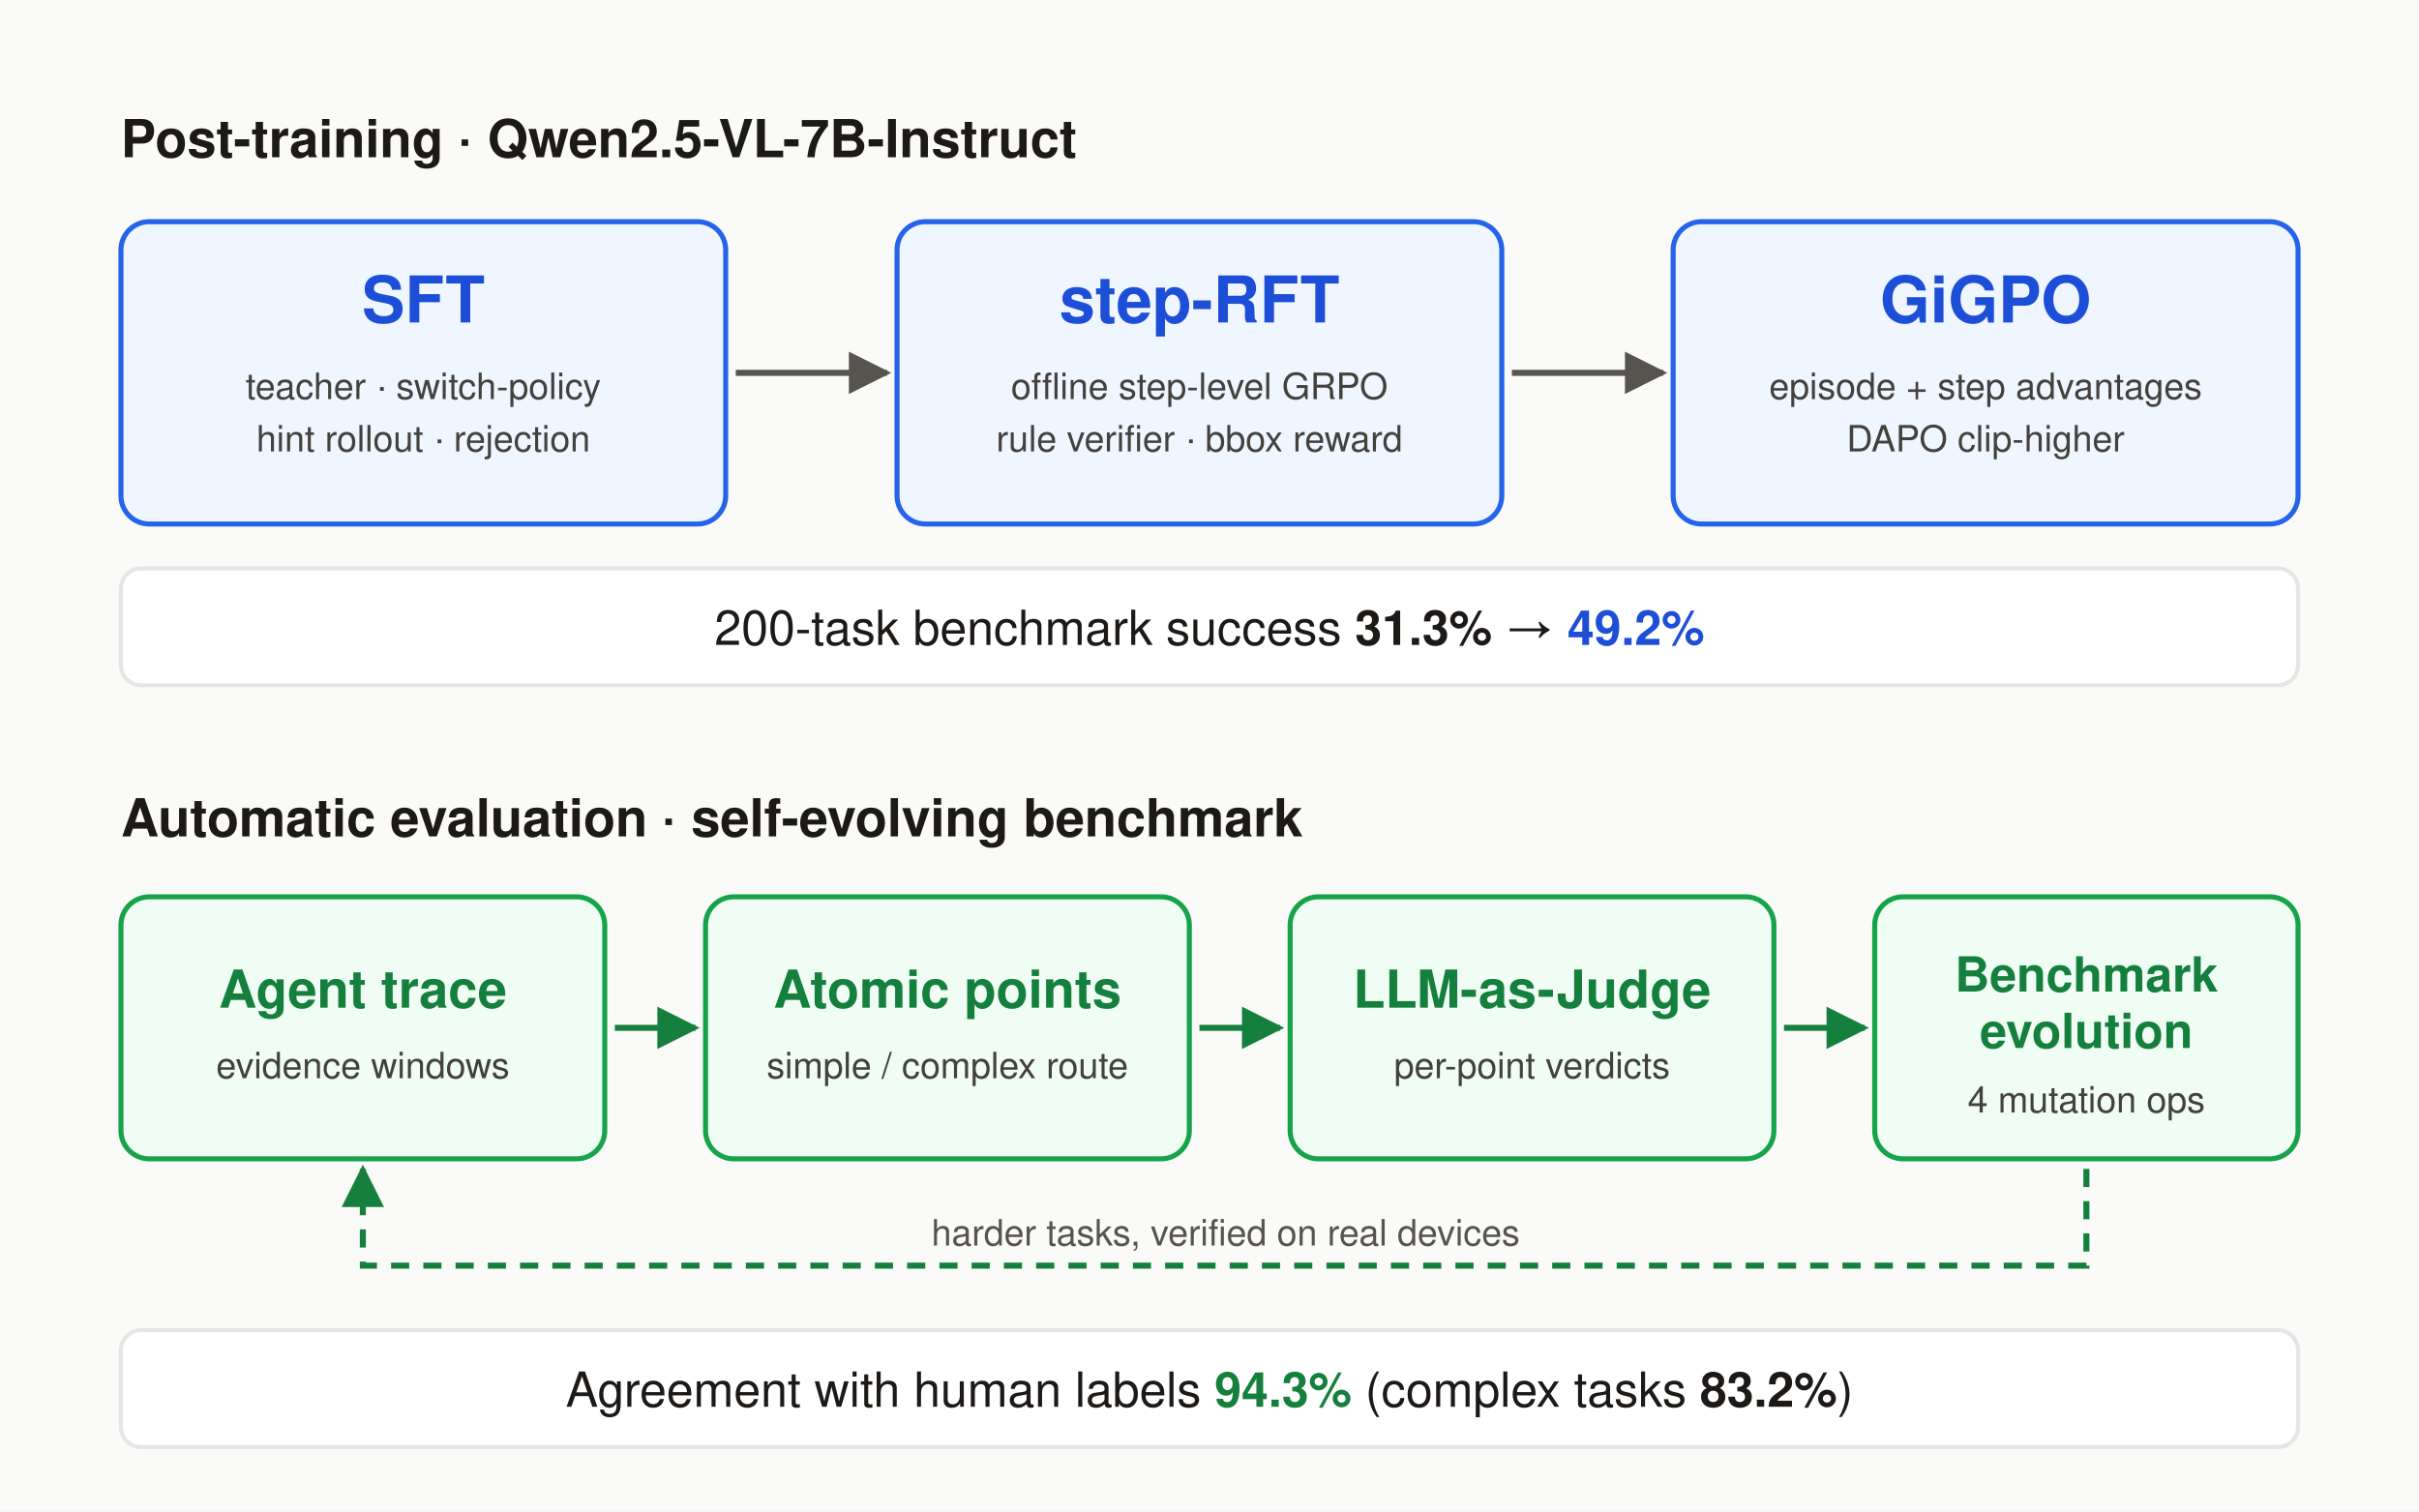
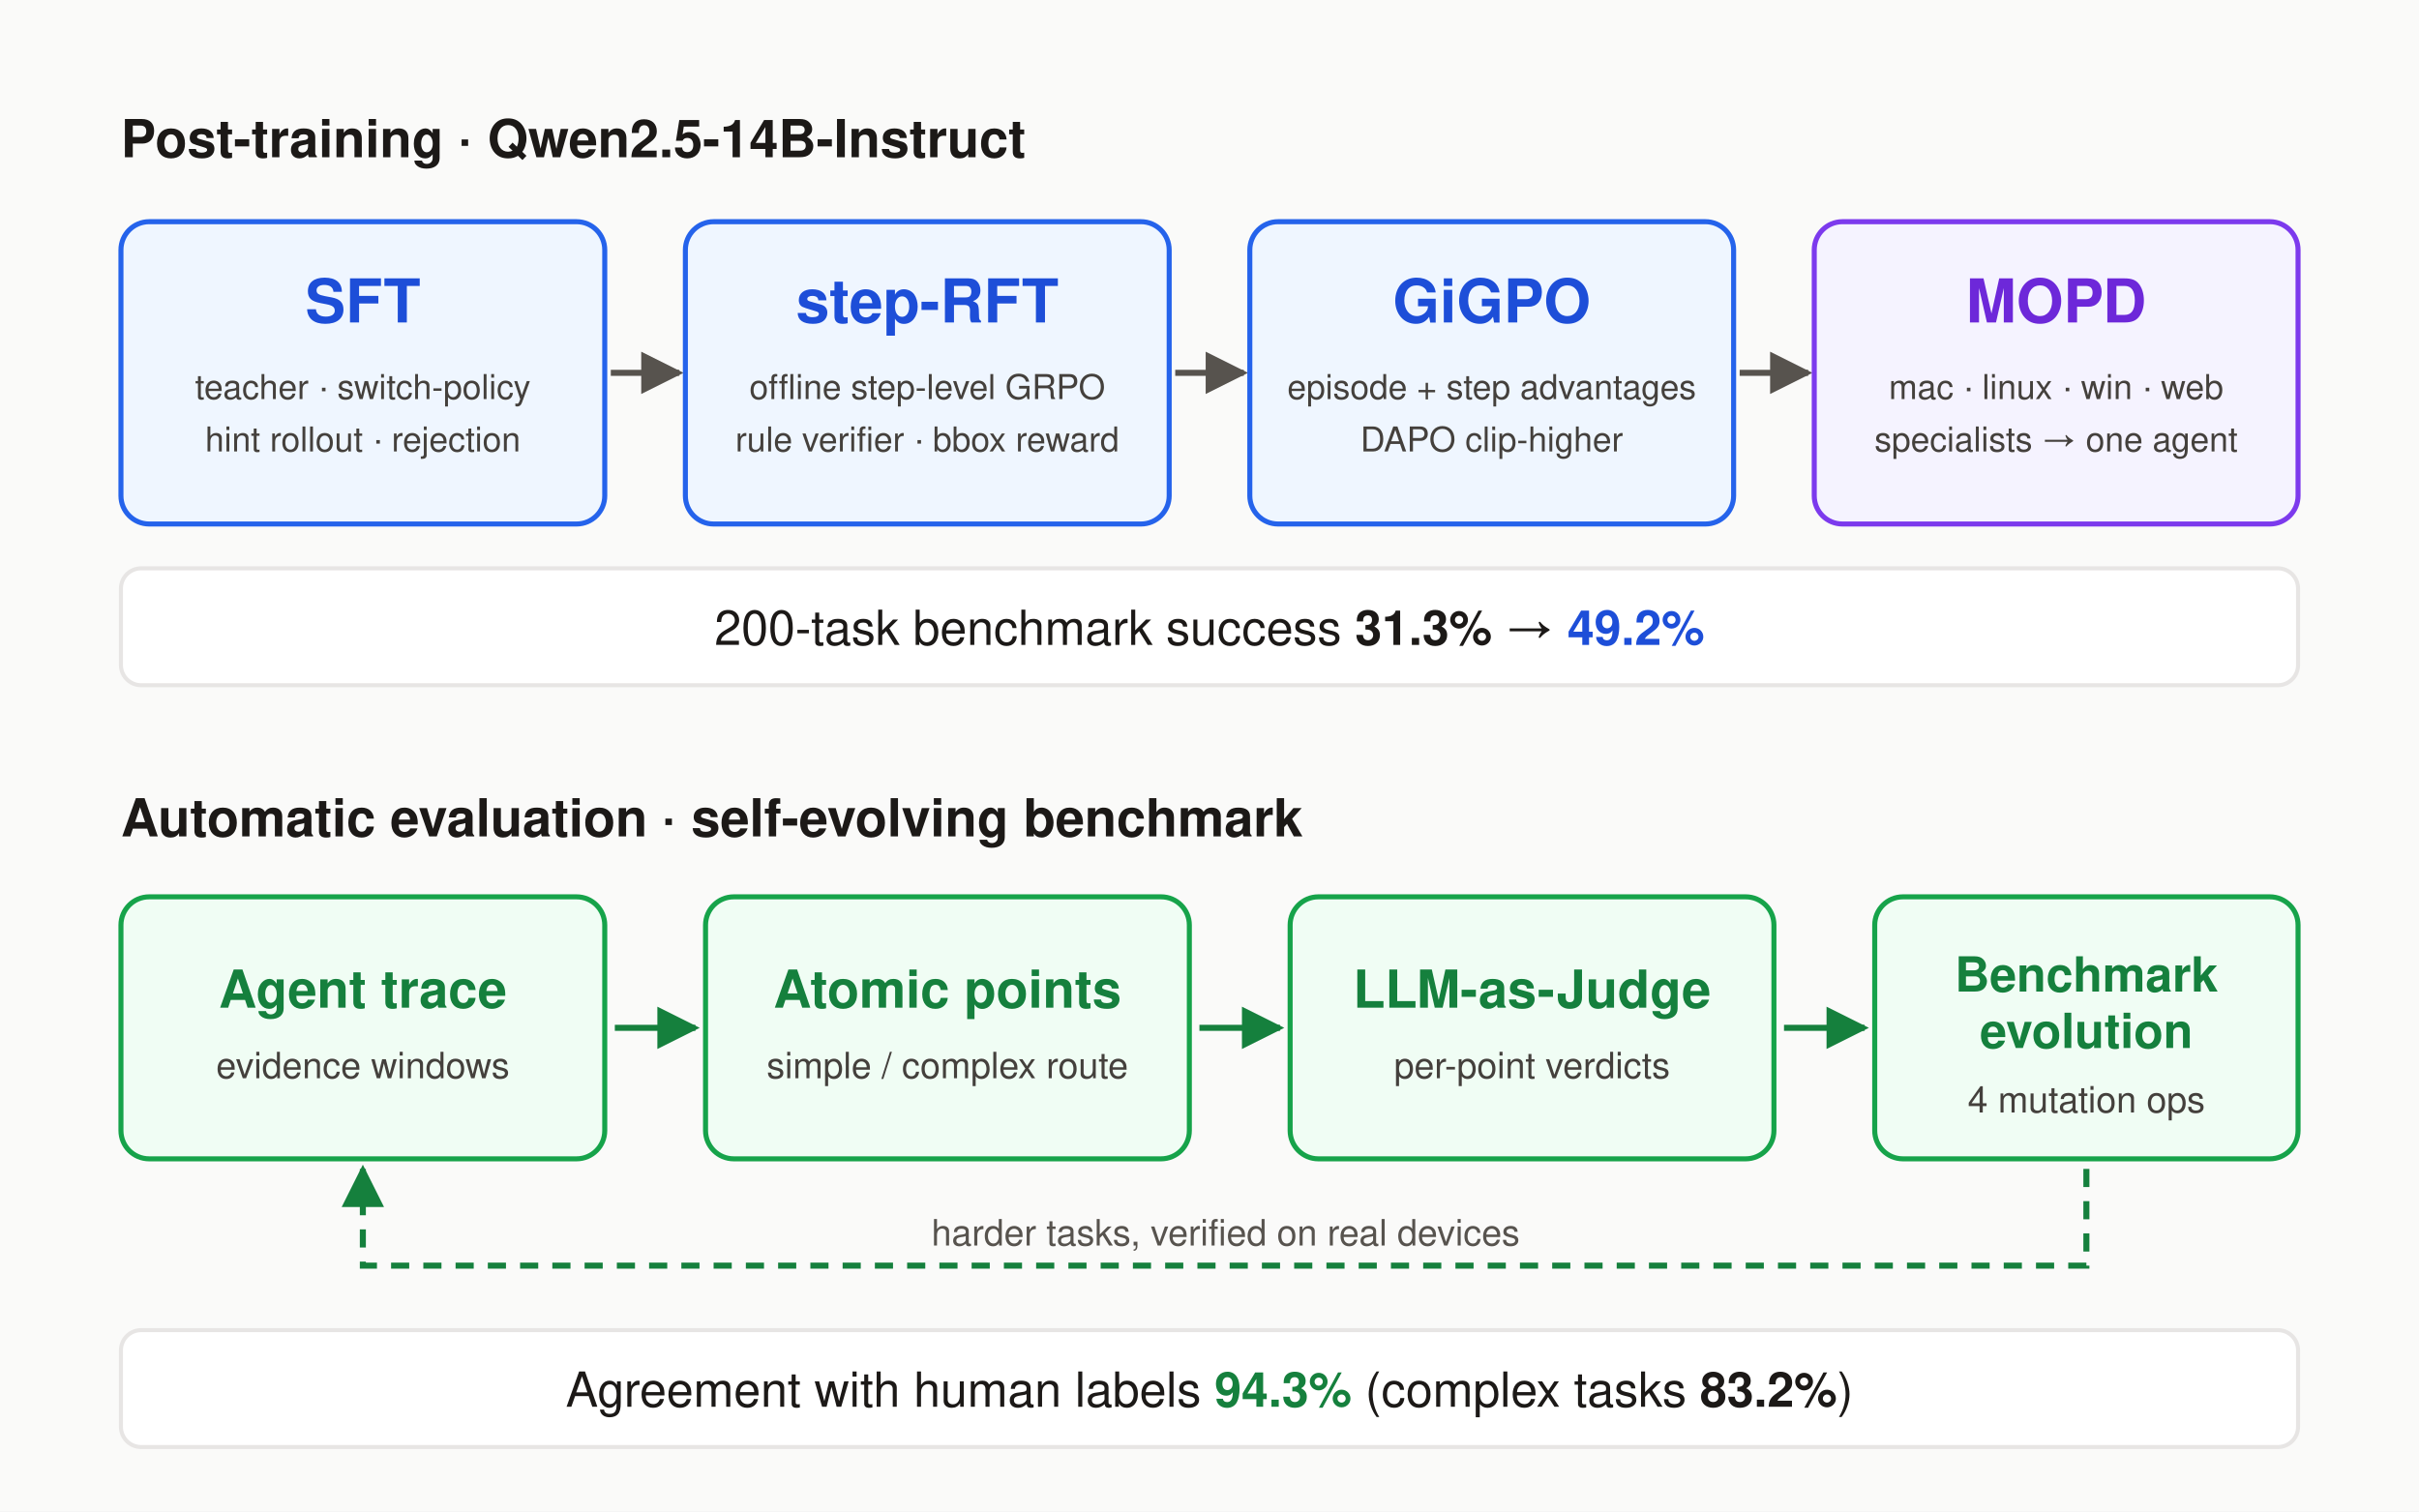
<svg xmlns="http://www.w3.org/2000/svg" viewBox="0 0 1200 750" font-family="-apple-system, 'Helvetica Neue', Helvetica, Arial, sans-serif">
  <defs>
    <marker id="ar" viewBox="0 0 10 10" refX="9" refY="5" markerWidth="7" markerHeight="7" orient="auto-start-reverse">
      <path d="M0,0 L10,5 L0,10 z" fill="#57534e" />
    </marker>
    <marker id="arg" viewBox="0 0 10 10" refX="9" refY="5" markerWidth="7" markerHeight="7" orient="auto-start-reverse">
      <path d="M0,0 L10,5 L0,10 z" fill="#15803d" />
    </marker>
  </defs>
  <rect width="1200" height="750" fill="#fafaf9" />
-   <text x="60" y="78" font-size="26" font-weight="700" fill="#1c1917">Post-training · Qwen2.5-VL-7B-Instruct</text>
+   <text x="60" y="78" font-size="26" font-weight="700" fill="#1c1917">Post-training · Qwen2.5-14B-Instruct</text>
  <g>
-     <rect x="60" y="110" width="300" height="150" rx="14" fill="#eff6ff" stroke="#2563eb" stroke-width="2.5" />
-     <text x="210" y="160" text-anchor="middle" font-size="32" font-weight="700" fill="#1d4ed8">SFT</text>
-     <text x="210" y="198" text-anchor="middle" font-size="18" fill="#44403c">teacher · switch-policy</text>
-     <text x="210" y="224" text-anchor="middle" font-size="18" fill="#44403c">hint rollout · rejection</text>
+     <rect x="60" y="110" width="240" height="150" rx="14" fill="#eff6ff" stroke="#2563eb" stroke-width="2.5" />
+     <text x="180" y="160" text-anchor="middle" font-size="30" font-weight="700" fill="#1d4ed8">SFT</text>
+     <text x="180" y="198" text-anchor="middle" font-size="17" fill="#44403c">teacher · switch-policy</text>
+     <text x="180" y="224" text-anchor="middle" font-size="17" fill="#44403c">hint rollout · rejection</text>
  </g>
-   <line x1="365" y1="185" x2="440" y2="185" stroke="#57534e" stroke-width="3" marker-end="url(#ar)" />
+   <line x1="303" y1="185" x2="337" y2="185" stroke="#57534e" stroke-width="3" marker-end="url(#ar)" />
  <g>
-     <rect x="445" y="110" width="300" height="150" rx="14" fill="#eff6ff" stroke="#2563eb" stroke-width="2.5" />
-     <text x="595" y="160" text-anchor="middle" font-size="32" font-weight="700" fill="#1d4ed8">step-RFT</text>
-     <text x="595" y="198" text-anchor="middle" font-size="18" fill="#44403c">offline step-level GRPO</text>
-     <text x="595" y="224" text-anchor="middle" font-size="18" fill="#44403c">rule verifier · bbox reward</text>
+     <rect x="340" y="110" width="240" height="150" rx="14" fill="#eff6ff" stroke="#2563eb" stroke-width="2.5" />
+     <text x="460" y="160" text-anchor="middle" font-size="30" font-weight="700" fill="#1d4ed8">step-RFT</text>
+     <text x="460" y="198" text-anchor="middle" font-size="17" fill="#44403c">offline step-level GRPO</text>
+     <text x="460" y="224" text-anchor="middle" font-size="17" fill="#44403c">rule verifier · bbox reward</text>
  </g>
-   <line x1="750" y1="185" x2="825" y2="185" stroke="#57534e" stroke-width="3" marker-end="url(#ar)" />
+   <line x1="583" y1="185" x2="617" y2="185" stroke="#57534e" stroke-width="3" marker-end="url(#ar)" />
  <g>
-     <rect x="830" y="110" width="310" height="150" rx="14" fill="#eff6ff" stroke="#2563eb" stroke-width="2.5" />
-     <text x="985" y="160" text-anchor="middle" font-size="32" font-weight="700" fill="#1d4ed8">GiGPO</text>
-     <text x="985" y="198" text-anchor="middle" font-size="18" fill="#44403c">episode + step advantages</text>
-     <text x="985" y="224" text-anchor="middle" font-size="18" fill="#44403c">DAPO clip-higher</text>
+     <rect x="620" y="110" width="240" height="150" rx="14" fill="#eff6ff" stroke="#2563eb" stroke-width="2.5" />
+     <text x="740" y="160" text-anchor="middle" font-size="30" font-weight="700" fill="#1d4ed8">GiGPO</text>
+     <text x="740" y="198" text-anchor="middle" font-size="17" fill="#44403c">episode + step advantages</text>
+     <text x="740" y="224" text-anchor="middle" font-size="17" fill="#44403c">DAPO clip-higher</text>
+   </g>
+   <line x1="863" y1="185" x2="897" y2="185" stroke="#57534e" stroke-width="3" marker-end="url(#ar)" />
+   <g>
+     <rect x="900" y="110" width="240" height="150" rx="14" fill="#f5f3ff" stroke="#7c3aed" stroke-width="2.5" />
+     <text x="1020" y="160" text-anchor="middle" font-size="30" font-weight="700" fill="#6d28d9">MOPD</text>
+     <text x="1020" y="198" text-anchor="middle" font-size="17" fill="#44403c">mac · linux · win · web</text>
+     <text x="1020" y="224" text-anchor="middle" font-size="17" fill="#44403c">specialists → one agent</text>
  </g>
  <rect x="60" y="282" width="1080" height="58" rx="10" fill="#ffffff" stroke="#e7e5e4" stroke-width="2" />
  <text x="600" y="320" text-anchor="middle" font-size="24" fill="#1c1917">200-task benchmark success  <tspan font-weight="700">31.3%</tspan>  →  <tspan font-weight="700" fill="#1d4ed8">49.2%</tspan>
  </text>
  <text x="60" y="415" font-size="26" font-weight="700" fill="#1c1917">Automatic evaluation · self-evolving benchmark</text>
  <g>
    <rect x="60" y="445" width="240" height="130" rx="14" fill="#f0fdf4" stroke="#16a34a" stroke-width="2.5" />
    <text x="180" y="500" text-anchor="middle" font-size="26" font-weight="700" fill="#15803d">Agent trace</text>
    <text x="180" y="535" text-anchor="middle" font-size="18" fill="#44403c">evidence windows</text>
  </g>
  <line x1="305" y1="510" x2="345" y2="510" stroke="#15803d" stroke-width="3" marker-end="url(#arg)" />
  <g>
    <rect x="350" y="445" width="240" height="130" rx="14" fill="#f0fdf4" stroke="#16a34a" stroke-width="2.5" />
    <text x="470" y="500" text-anchor="middle" font-size="26" font-weight="700" fill="#15803d">Atomic points</text>
    <text x="470" y="535" text-anchor="middle" font-size="18" fill="#44403c">simple / complex route</text>
  </g>
  <line x1="595" y1="510" x2="635" y2="510" stroke="#15803d" stroke-width="3" marker-end="url(#arg)" />
  <g>
    <rect x="640" y="445" width="240" height="130" rx="14" fill="#f0fdf4" stroke="#16a34a" stroke-width="2.5" />
    <text x="760" y="500" text-anchor="middle" font-size="26" font-weight="700" fill="#15803d">LLM-as-Judge</text>
    <text x="760" y="535" text-anchor="middle" font-size="18" fill="#44403c">per-point verdicts</text>
  </g>
  <line x1="885" y1="510" x2="925" y2="510" stroke="#15803d" stroke-width="3" marker-end="url(#arg)" />
  <g>
    <rect x="930" y="445" width="210" height="130" rx="14" fill="#f0fdf4" stroke="#16a34a" stroke-width="2.5" />
    <text x="1035" y="492" text-anchor="middle" font-size="24" font-weight="700" fill="#15803d">Benchmark</text>
    <text x="1035" y="520" text-anchor="middle" font-size="24" font-weight="700" fill="#15803d">evolution</text>
    <text x="1035" y="552" text-anchor="middle" font-size="18" fill="#44403c">4 mutation ops</text>
  </g>
  <path d="M1035,580 L1035,628 L180,628 L180,580" fill="none" stroke="#15803d" stroke-width="3" stroke-dasharray="9 7" marker-end="url(#arg)" />
  <text x="608" y="618" text-anchor="middle" font-size="18" fill="#57534e">harder tasks, verified on real devices</text>
  <rect x="60" y="660" width="1080" height="58" rx="10" fill="#ffffff" stroke="#e7e5e4" stroke-width="2" />
  <text x="600" y="698" text-anchor="middle" font-size="24" fill="#1c1917">Agreement with human labels  <tspan font-weight="700" fill="#15803d">94.3%</tspan>  (complex tasks <tspan font-weight="700">83.2%</tspan>)</text>
</svg>
